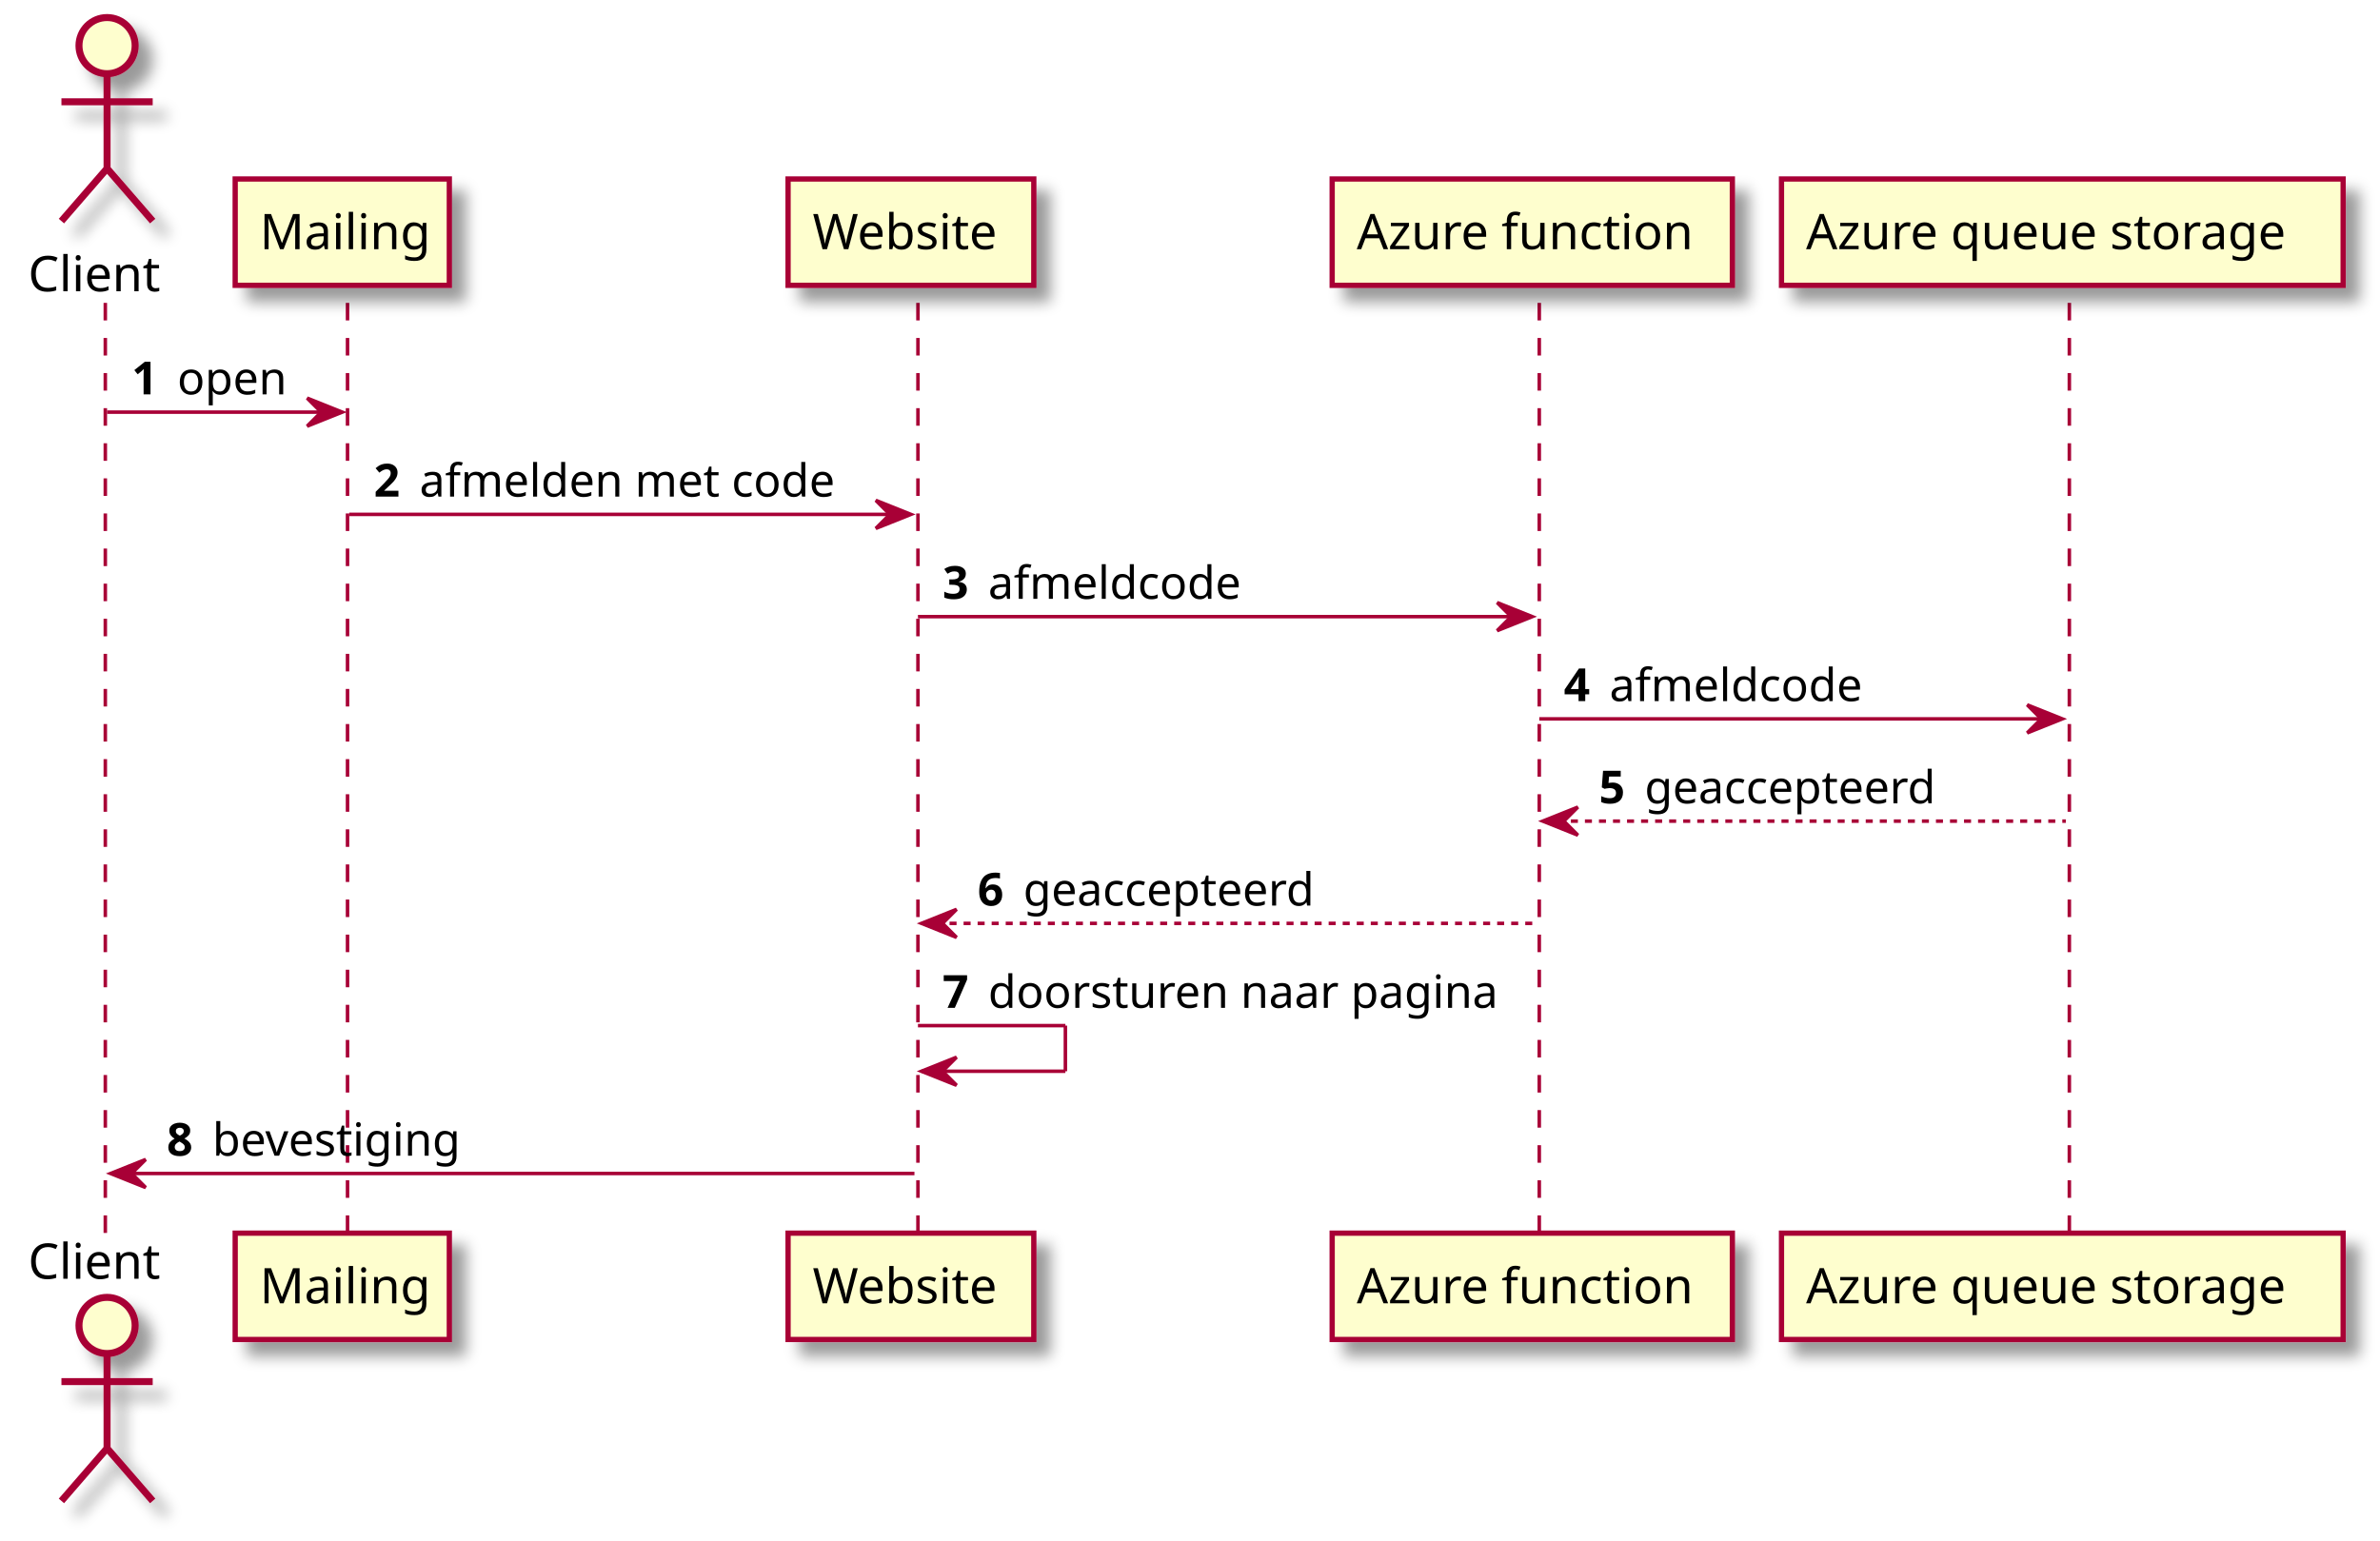
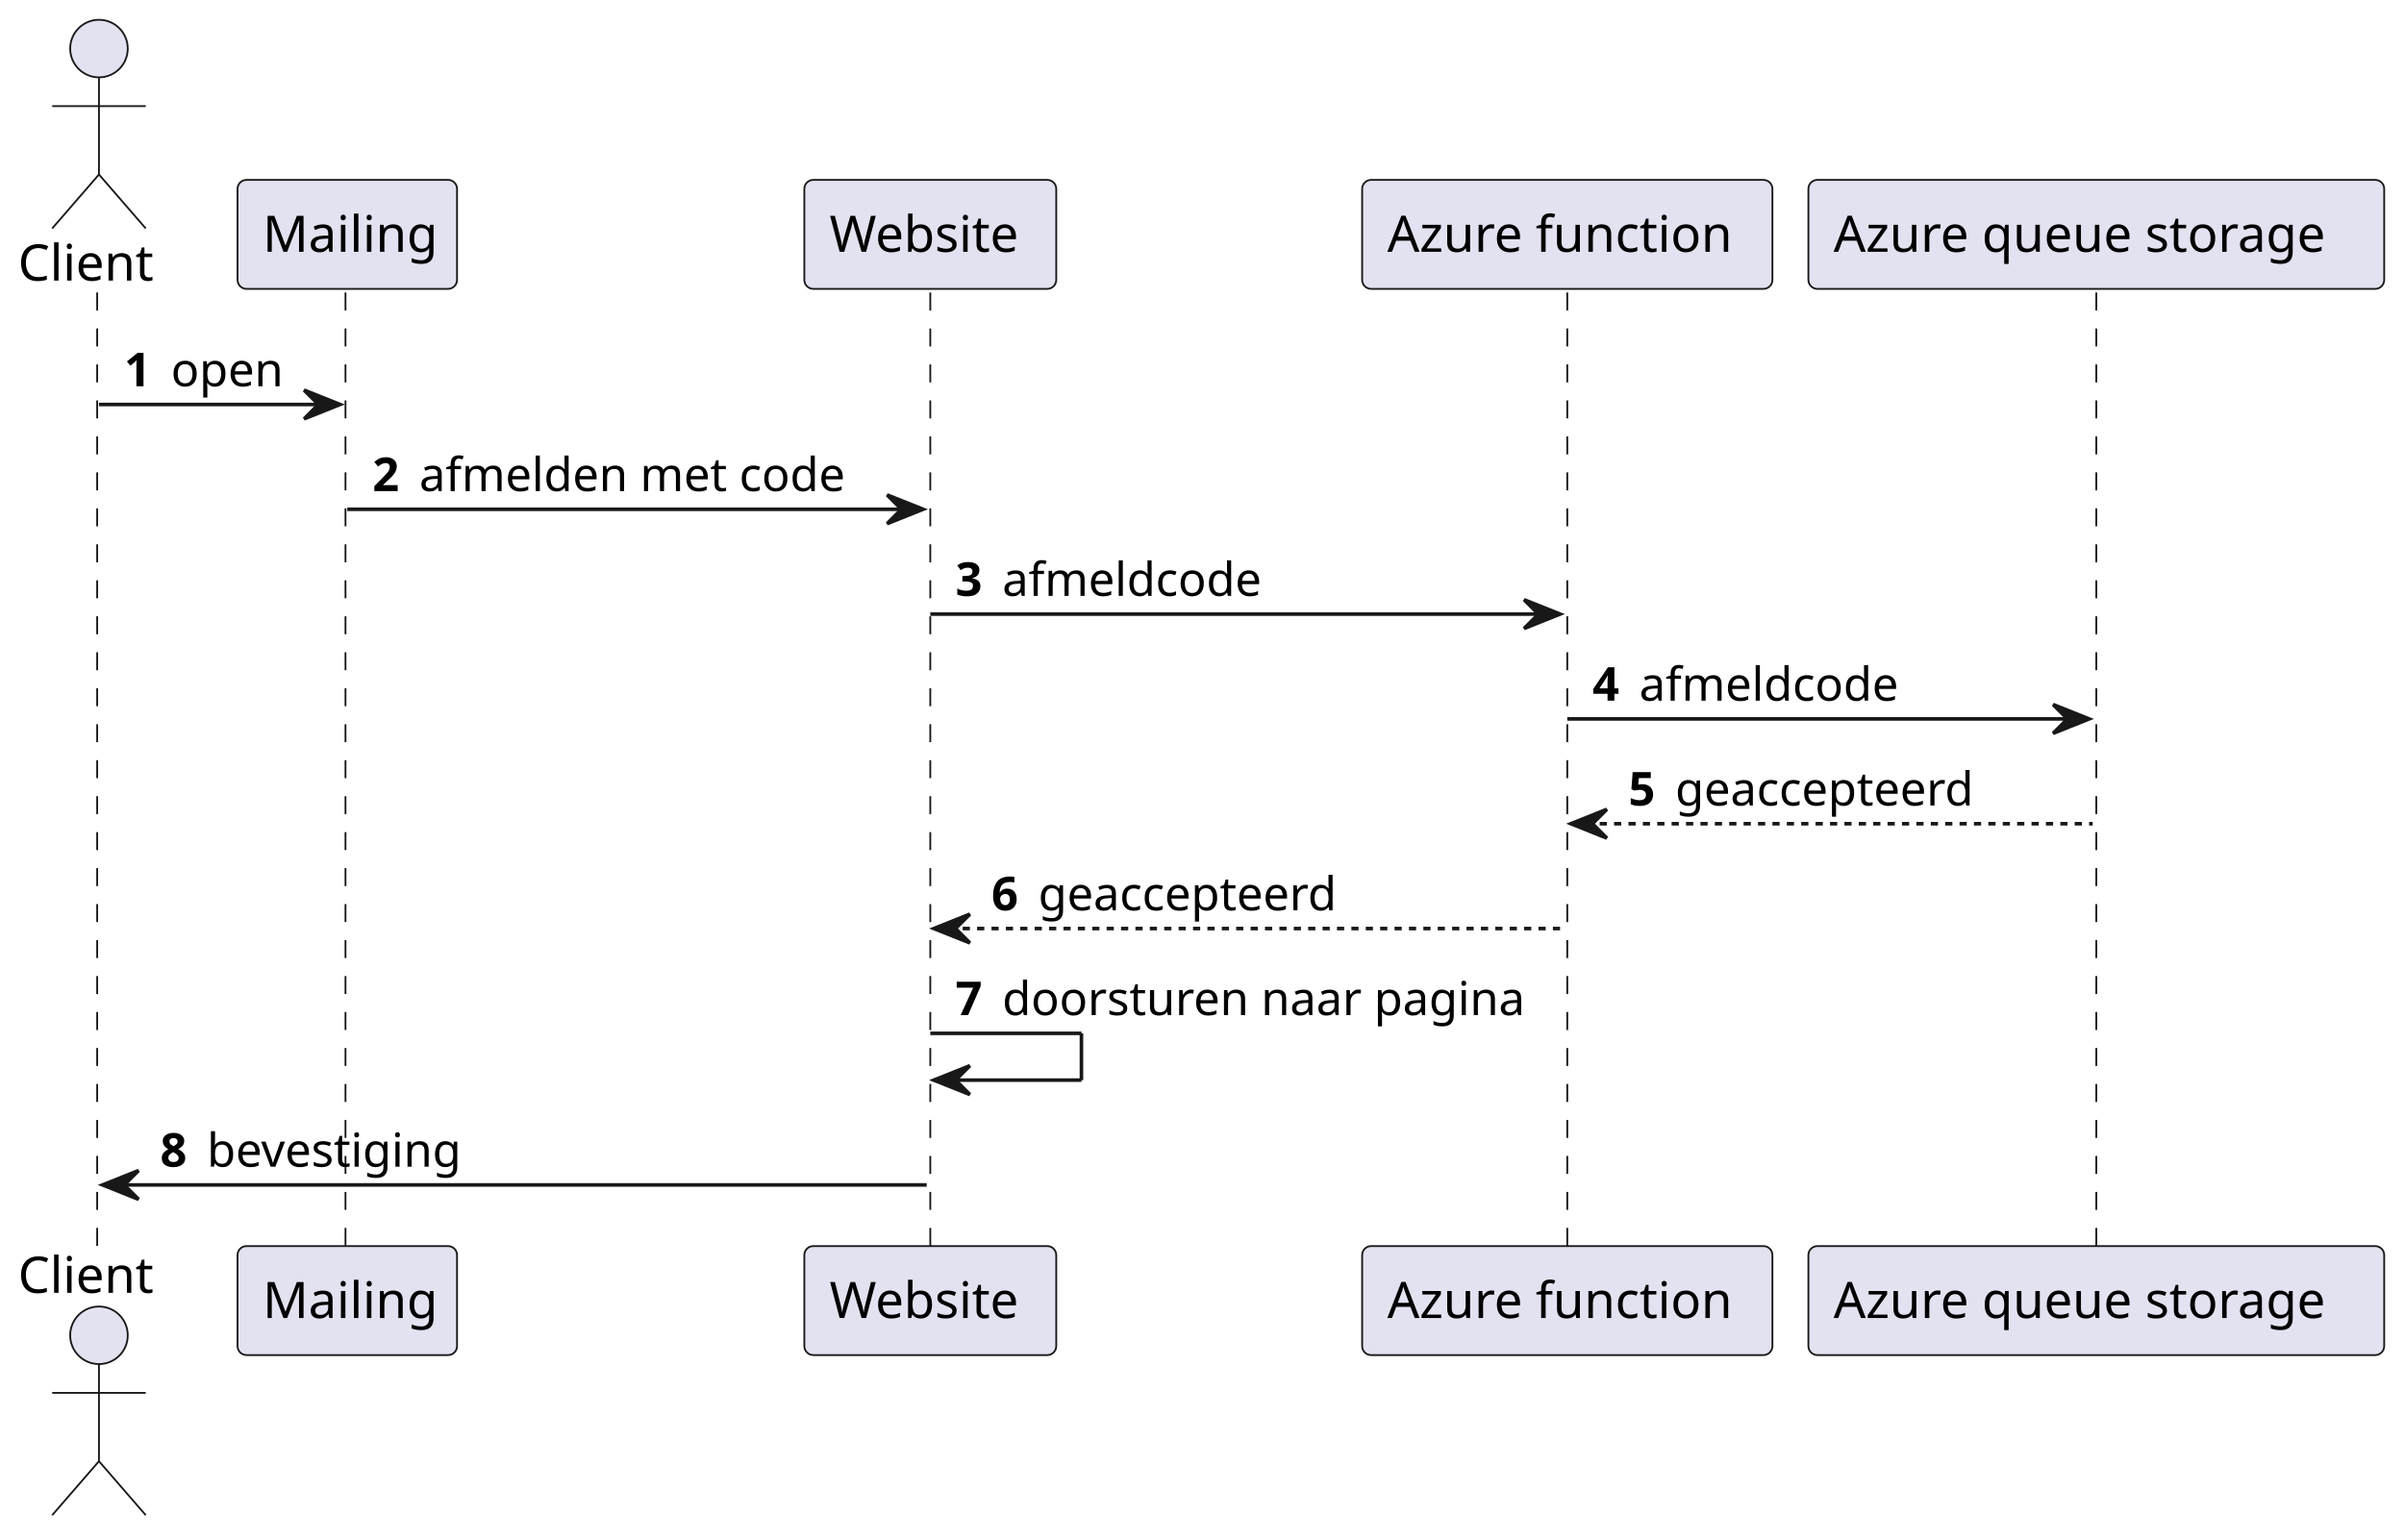
- <svg xmlns="http://www.w3.org/2000/svg" contentScriptType="application/ecmascript" contentStyleType="text/css" height="439px" preserveAspectRatio="none" style="width:678px;height:439px;" version="1.1" viewBox="0 0 678 439" width="678px" zoomAndPan="magnify">
-   <defs>
-     <filter height="300%" id="f152d2vgl51jgf" width="300%" x="-1" y="-1">
-       <feGaussianBlur result="blurOut" stdDeviation="2.0" />
-       <feColorMatrix in="blurOut" result="blurOut2" type="matrix" values="0 0 0 0 0 0 0 0 0 0 0 0 0 0 0 0 0 0 .4 0" />
-       <feOffset dx="4.0" dy="4.0" in="blurOut2" result="blurOut3" />
-       <feBlend in="SourceGraphic" in2="blurOut3" mode="normal" />
-     </filter>
-   </defs>
+ <svg xmlns="http://www.w3.org/2000/svg" contentStyleType="text/css" height="428px" preserveAspectRatio="none" style="width:668px;height:428px;background:#FFFFFF;" version="1.1" viewBox="0 0 668 428" width="668px" zoomAndPan="magnify">
+   <defs />
  <g>
-     <line style="stroke: #A80036; stroke-width: 1.0; stroke-dasharray: 5.0,5.0;" x1="30" x2="30" y1="86.297" y2="352.359" />
-     <line style="stroke: #A80036; stroke-width: 1.0; stroke-dasharray: 5.0,5.0;" x1="99" x2="99" y1="86.297" y2="352.359" />
-     <line style="stroke: #A80036; stroke-width: 1.0; stroke-dasharray: 5.0,5.0;" x1="261.5" x2="261.5" y1="86.297" y2="352.359" />
-     <line style="stroke: #A80036; stroke-width: 1.0; stroke-dasharray: 5.0,5.0;" x1="438.5" x2="438.5" y1="86.297" y2="352.359" />
-     <line style="stroke: #A80036; stroke-width: 1.0; stroke-dasharray: 5.0,5.0;" x1="589.5" x2="589.5" y1="86.297" y2="352.359" />
-     <text fill="#000000" font-family="sans-serif" font-size="14" lengthAdjust="spacingAndGlyphs" textLength="39" x="8" y="82.995">Client</text>
-     <ellipse cx="30.5" cy="13" fill="#FEFECE" filter="url(#f152d2vgl51jgf)" rx="8" ry="8" style="stroke: #A80036; stroke-width: 2.0;" />
-     <path d="M30.5,21 L30.5,48 M17.5,29 L43.5,29 M30.5,48 L17.5,63 M30.5,48 L43.5,63 " fill="none" filter="url(#f152d2vgl51jgf)" style="stroke: #A80036; stroke-width: 2.0;" />
-     <text fill="#000000" font-family="sans-serif" font-size="14" lengthAdjust="spacingAndGlyphs" textLength="39" x="8" y="364.354">Client</text>
-     <ellipse cx="30.5" cy="377.656" fill="#FEFECE" filter="url(#f152d2vgl51jgf)" rx="8" ry="8" style="stroke: #A80036; stroke-width: 2.0;" />
-     <path d="M30.5,385.656 L30.5,412.656 M17.5,393.656 L43.5,393.656 M30.5,412.656 L17.5,427.656 M30.5,412.656 L43.5,427.656 " fill="none" filter="url(#f152d2vgl51jgf)" style="stroke: #A80036; stroke-width: 2.0;" />
-     <rect fill="#FEFECE" filter="url(#f152d2vgl51jgf)" height="30.297" style="stroke: #A80036; stroke-width: 1.5;" width="61" x="67" y="51" />
-     <text fill="#000000" font-family="sans-serif" font-size="14" lengthAdjust="spacingAndGlyphs" textLength="47" x="74" y="70.995">Mailing</text>
-     <rect fill="#FEFECE" filter="url(#f152d2vgl51jgf)" height="30.297" style="stroke: #A80036; stroke-width: 1.5;" width="61" x="67" y="351.359" />
-     <text fill="#000000" font-family="sans-serif" font-size="14" lengthAdjust="spacingAndGlyphs" textLength="47" x="74" y="371.354">Mailing</text>
-     <rect fill="#FEFECE" filter="url(#f152d2vgl51jgf)" height="30.297" style="stroke: #A80036; stroke-width: 1.5;" width="70" x="224.5" y="51" />
-     <text fill="#000000" font-family="sans-serif" font-size="14" lengthAdjust="spacingAndGlyphs" textLength="56" x="231.5" y="70.995">Website</text>
-     <rect fill="#FEFECE" filter="url(#f152d2vgl51jgf)" height="30.297" style="stroke: #A80036; stroke-width: 1.5;" width="70" x="224.5" y="351.359" />
-     <text fill="#000000" font-family="sans-serif" font-size="14" lengthAdjust="spacingAndGlyphs" textLength="56" x="231.5" y="371.354">Website</text>
-     <rect fill="#FEFECE" filter="url(#f152d2vgl51jgf)" height="30.297" style="stroke: #A80036; stroke-width: 1.5;" width="114" x="379.5" y="51" />
-     <text fill="#000000" font-family="sans-serif" font-size="14" lengthAdjust="spacingAndGlyphs" textLength="100" x="386.5" y="70.995">Azure function</text>
-     <rect fill="#FEFECE" filter="url(#f152d2vgl51jgf)" height="30.297" style="stroke: #A80036; stroke-width: 1.5;" width="114" x="379.5" y="351.359" />
-     <text fill="#000000" font-family="sans-serif" font-size="14" lengthAdjust="spacingAndGlyphs" textLength="100" x="386.5" y="371.354">Azure function</text>
-     <rect fill="#FEFECE" filter="url(#f152d2vgl51jgf)" height="30.297" style="stroke: #A80036; stroke-width: 1.5;" width="160" x="507.5" y="51" />
-     <text fill="#000000" font-family="sans-serif" font-size="14" lengthAdjust="spacingAndGlyphs" textLength="146" x="514.5" y="70.995">Azure queue storage</text>
-     <rect fill="#FEFECE" filter="url(#f152d2vgl51jgf)" height="30.297" style="stroke: #A80036; stroke-width: 1.5;" width="160" x="507.5" y="351.359" />
-     <text fill="#000000" font-family="sans-serif" font-size="14" lengthAdjust="spacingAndGlyphs" textLength="146" x="514.5" y="371.354">Azure queue storage</text>
-     <polygon fill="#A80036" points="87.5,113.43,97.5,117.43,87.5,121.43,91.5,117.43" style="stroke: #A80036; stroke-width: 1.0;" />
-     <line style="stroke: #A80036; stroke-width: 1.0;" x1="30.5" x2="93.5" y1="117.43" y2="117.43" />
-     <text fill="#000000" font-family="sans-serif" font-size="13" font-weight="bold" lengthAdjust="spacingAndGlyphs" textLength="9" x="37.5" y="112.364">1</text>
-     <text fill="#000000" font-family="sans-serif" font-size="13" lengthAdjust="spacingAndGlyphs" textLength="32" x="50.5" y="112.364">open</text>
-     <polygon fill="#A80036" points="249.5,142.562,259.5,146.562,249.5,150.562,253.5,146.562" style="stroke: #A80036; stroke-width: 1.0;" />
-     <line style="stroke: #A80036; stroke-width: 1.0;" x1="99.5" x2="255.5" y1="146.562" y2="146.562" />
-     <text fill="#000000" font-family="sans-serif" font-size="13" font-weight="bold" lengthAdjust="spacingAndGlyphs" textLength="9" x="106.5" y="141.497">2</text>
-     <text fill="#000000" font-family="sans-serif" font-size="13" lengthAdjust="spacingAndGlyphs" textLength="125" x="119.5" y="141.497">afmelden met code</text>
-     <polygon fill="#A80036" points="426.5,171.695,436.5,175.695,426.5,179.695,430.5,175.695" style="stroke: #A80036; stroke-width: 1.0;" />
-     <line style="stroke: #A80036; stroke-width: 1.0;" x1="261.5" x2="432.5" y1="175.695" y2="175.695" />
-     <text fill="#000000" font-family="sans-serif" font-size="13" font-weight="bold" lengthAdjust="spacingAndGlyphs" textLength="9" x="268.5" y="170.629">3</text>
-     <text fill="#000000" font-family="sans-serif" font-size="13" lengthAdjust="spacingAndGlyphs" textLength="75" x="281.5" y="170.629">afmeldcode</text>
-     <polygon fill="#A80036" points="577.5,200.828,587.5,204.828,577.5,208.828,581.5,204.828" style="stroke: #A80036; stroke-width: 1.0;" />
-     <line style="stroke: #A80036; stroke-width: 1.0;" x1="438.5" x2="583.5" y1="204.828" y2="204.828" />
-     <text fill="#000000" font-family="sans-serif" font-size="13" font-weight="bold" lengthAdjust="spacingAndGlyphs" textLength="9" x="445.5" y="199.762">4</text>
-     <text fill="#000000" font-family="sans-serif" font-size="13" lengthAdjust="spacingAndGlyphs" textLength="75" x="458.5" y="199.762">afmeldcode</text>
-     <polygon fill="#A80036" points="449.5,229.961,439.5,233.961,449.5,237.961,445.5,233.961" style="stroke: #A80036; stroke-width: 1.0;" />
-     <line style="stroke: #A80036; stroke-width: 1.0; stroke-dasharray: 2.0,2.0;" x1="443.5" x2="588.5" y1="233.961" y2="233.961" />
-     <text fill="#000000" font-family="sans-serif" font-size="13" font-weight="bold" lengthAdjust="spacingAndGlyphs" textLength="9" x="455.5" y="228.895">5</text>
-     <text fill="#000000" font-family="sans-serif" font-size="13" lengthAdjust="spacingAndGlyphs" textLength="88" x="468.5" y="228.895">geaccepteerd</text>
-     <polygon fill="#A80036" points="272.5,259.094,262.5,263.094,272.5,267.094,268.5,263.094" style="stroke: #A80036; stroke-width: 1.0;" />
-     <line style="stroke: #A80036; stroke-width: 1.0; stroke-dasharray: 2.0,2.0;" x1="266.5" x2="437.5" y1="263.094" y2="263.094" />
-     <text fill="#000000" font-family="sans-serif" font-size="13" font-weight="bold" lengthAdjust="spacingAndGlyphs" textLength="9" x="278.5" y="258.028">6</text>
-     <text fill="#000000" font-family="sans-serif" font-size="13" lengthAdjust="spacingAndGlyphs" textLength="88" x="291.5" y="258.028">geaccepteerd</text>
-     <line style="stroke: #A80036; stroke-width: 1.0;" x1="261.5" x2="303.5" y1="292.227" y2="292.227" />
-     <line style="stroke: #A80036; stroke-width: 1.0;" x1="303.5" x2="303.5" y1="292.227" y2="305.227" />
-     <line style="stroke: #A80036; stroke-width: 1.0;" x1="262.5" x2="303.5" y1="305.227" y2="305.227" />
-     <polygon fill="#A80036" points="272.5,301.227,262.5,305.227,272.5,309.227,268.5,305.227" style="stroke: #A80036; stroke-width: 1.0;" />
-     <text fill="#000000" font-family="sans-serif" font-size="13" font-weight="bold" lengthAdjust="spacingAndGlyphs" textLength="9" x="268.5" y="287.161">7</text>
-     <text fill="#000000" font-family="sans-serif" font-size="13" lengthAdjust="spacingAndGlyphs" textLength="150" x="281.5" y="287.161">doorsturen naar pagina</text>
-     <polygon fill="#A80036" points="41.5,330.359,31.5,334.359,41.5,338.359,37.5,334.359" style="stroke: #A80036; stroke-width: 1.0;" />
-     <line style="stroke: #A80036; stroke-width: 1.0;" x1="35.5" x2="260.5" y1="334.359" y2="334.359" />
-     <text fill="#000000" font-family="sans-serif" font-size="13" font-weight="bold" lengthAdjust="spacingAndGlyphs" textLength="9" x="47.5" y="329.293">8</text>
-     <text fill="#000000" font-family="sans-serif" font-size="13" lengthAdjust="spacingAndGlyphs" textLength="73" x="60.5" y="329.293">bevestiging</text>
+     <line style="stroke:#181818;stroke-width:0.5;stroke-dasharray:5.0,5.0;" x1="27" x2="27" y1="81.297" y2="347.359" />
+     <line style="stroke:#181818;stroke-width:0.5;stroke-dasharray:5.0,5.0;" x1="96" x2="96" y1="81.297" y2="347.359" />
+     <line style="stroke:#181818;stroke-width:0.5;stroke-dasharray:5.0,5.0;" x1="258.5" x2="258.5" y1="81.297" y2="347.359" />
+     <line style="stroke:#181818;stroke-width:0.5;stroke-dasharray:5.0,5.0;" x1="435.5" x2="435.5" y1="81.297" y2="347.359" />
+     <line style="stroke:#181818;stroke-width:0.5;stroke-dasharray:5.0,5.0;" x1="582.5" x2="582.5" y1="81.297" y2="347.359" />
+     <text fill="#000000" font-family="sans-serif" font-size="14" lengthAdjust="spacing" textLength="39" x="5" y="77.995">Client</text>
+     <ellipse cx="27.5" cy="13.5" fill="#E2E2F0" rx="8" ry="8" style="stroke:#181818;stroke-width:0.5;" />
+     <path d="M27.5,21.5 L27.5,48.5 M14.5,29.5 L40.5,29.5 M27.5,48.5 L14.5,63.5 M27.5,48.5 L40.5,63.5 " fill="none" style="stroke:#181818;stroke-width:0.5;" />
+     <text fill="#000000" font-family="sans-serif" font-size="14" lengthAdjust="spacing" textLength="39" x="5" y="359.354">Client</text>
+     <ellipse cx="27.5" cy="371.156" fill="#E2E2F0" rx="8" ry="8" style="stroke:#181818;stroke-width:0.5;" />
+     <path d="M27.5,379.156 L27.5,406.156 M14.5,387.156 L40.5,387.156 M27.5,406.156 L14.5,421.156 M27.5,406.156 L40.5,421.156 " fill="none" style="stroke:#181818;stroke-width:0.5;" />
+     <rect fill="#E2E2F0" height="30.297" rx="2.5" ry="2.5" style="stroke:#181818;stroke-width:0.5;" width="61" x="66" y="50" />
+     <text fill="#000000" font-family="sans-serif" font-size="14" lengthAdjust="spacing" textLength="47" x="73" y="69.995">Mailing</text>
+     <rect fill="#E2E2F0" height="30.297" rx="2.5" ry="2.5" style="stroke:#181818;stroke-width:0.5;" width="61" x="66" y="346.359" />
+     <text fill="#000000" font-family="sans-serif" font-size="14" lengthAdjust="spacing" textLength="47" x="73" y="366.354">Mailing</text>
+     <rect fill="#E2E2F0" height="30.297" rx="2.5" ry="2.5" style="stroke:#181818;stroke-width:0.5;" width="70" x="223.5" y="50" />
+     <text fill="#000000" font-family="sans-serif" font-size="14" lengthAdjust="spacing" textLength="56" x="230.5" y="69.995">Website</text>
+     <rect fill="#E2E2F0" height="30.297" rx="2.5" ry="2.5" style="stroke:#181818;stroke-width:0.5;" width="70" x="223.5" y="346.359" />
+     <text fill="#000000" font-family="sans-serif" font-size="14" lengthAdjust="spacing" textLength="56" x="230.5" y="366.354">Website</text>
+     <rect fill="#E2E2F0" height="30.297" rx="2.5" ry="2.5" style="stroke:#181818;stroke-width:0.5;" width="114" x="378.5" y="50" />
+     <text fill="#000000" font-family="sans-serif" font-size="14" lengthAdjust="spacing" textLength="100" x="385.5" y="69.995">Azure function</text>
+     <rect fill="#E2E2F0" height="30.297" rx="2.5" ry="2.5" style="stroke:#181818;stroke-width:0.5;" width="114" x="378.5" y="346.359" />
+     <text fill="#000000" font-family="sans-serif" font-size="14" lengthAdjust="spacing" textLength="100" x="385.5" y="366.354">Azure function</text>
+     <rect fill="#E2E2F0" height="30.297" rx="2.5" ry="2.5" style="stroke:#181818;stroke-width:0.5;" width="160" x="502.5" y="50" />
+     <text fill="#000000" font-family="sans-serif" font-size="14" lengthAdjust="spacing" textLength="146" x="509.5" y="69.995">Azure queue storage</text>
+     <rect fill="#E2E2F0" height="30.297" rx="2.5" ry="2.5" style="stroke:#181818;stroke-width:0.5;" width="160" x="502.5" y="346.359" />
+     <text fill="#000000" font-family="sans-serif" font-size="14" lengthAdjust="spacing" textLength="146" x="509.5" y="366.354">Azure queue storage</text>
+     <polygon fill="#181818" points="84.5,108.43,94.5,112.43,84.5,116.43,88.5,112.43" style="stroke:#181818;stroke-width:1.0;" />
+     <line style="stroke:#181818;stroke-width:1.0;" x1="27.5" x2="90.5" y1="112.43" y2="112.43" />
+     <text fill="#000000" font-family="sans-serif" font-size="13" font-weight="bold" lengthAdjust="spacing" textLength="9" x="34.5" y="107.364">1</text>
+     <text fill="#000000" font-family="sans-serif" font-size="13" lengthAdjust="spacing" textLength="32" x="47.5" y="107.364">open</text>
+     <polygon fill="#181818" points="246.5,137.562,256.5,141.562,246.5,145.562,250.5,141.562" style="stroke:#181818;stroke-width:1.0;" />
+     <line style="stroke:#181818;stroke-width:1.0;" x1="96.5" x2="252.5" y1="141.562" y2="141.562" />
+     <text fill="#000000" font-family="sans-serif" font-size="13" font-weight="bold" lengthAdjust="spacing" textLength="9" x="103.5" y="136.497">2</text>
+     <text fill="#000000" font-family="sans-serif" font-size="13" lengthAdjust="spacing" textLength="125" x="116.5" y="136.497">afmelden met code</text>
+     <polygon fill="#181818" points="423.5,166.695,433.5,170.695,423.5,174.695,427.5,170.695" style="stroke:#181818;stroke-width:1.0;" />
+     <line style="stroke:#181818;stroke-width:1.0;" x1="258.5" x2="429.5" y1="170.695" y2="170.695" />
+     <text fill="#000000" font-family="sans-serif" font-size="13" font-weight="bold" lengthAdjust="spacing" textLength="9" x="265.5" y="165.629">3</text>
+     <text fill="#000000" font-family="sans-serif" font-size="13" lengthAdjust="spacing" textLength="75" x="278.5" y="165.629">afmeldcode</text>
+     <polygon fill="#181818" points="570.5,195.828,580.5,199.828,570.5,203.828,574.5,199.828" style="stroke:#181818;stroke-width:1.0;" />
+     <line style="stroke:#181818;stroke-width:1.0;" x1="435.5" x2="576.5" y1="199.828" y2="199.828" />
+     <text fill="#000000" font-family="sans-serif" font-size="13" font-weight="bold" lengthAdjust="spacing" textLength="9" x="442.5" y="194.762">4</text>
+     <text fill="#000000" font-family="sans-serif" font-size="13" lengthAdjust="spacing" textLength="75" x="455.5" y="194.762">afmeldcode</text>
+     <polygon fill="#181818" points="446.5,224.961,436.5,228.961,446.5,232.961,442.5,228.961" style="stroke:#181818;stroke-width:1.0;" />
+     <line style="stroke:#181818;stroke-width:1.0;stroke-dasharray:2.0,2.0;" x1="440.5" x2="581.5" y1="228.961" y2="228.961" />
+     <text fill="#000000" font-family="sans-serif" font-size="13" font-weight="bold" lengthAdjust="spacing" textLength="9" x="452.5" y="223.895">5</text>
+     <text fill="#000000" font-family="sans-serif" font-size="13" lengthAdjust="spacing" textLength="88" x="465.5" y="223.895">geaccepteerd</text>
+     <polygon fill="#181818" points="269.5,254.094,259.5,258.094,269.5,262.094,265.5,258.094" style="stroke:#181818;stroke-width:1.0;" />
+     <line style="stroke:#181818;stroke-width:1.0;stroke-dasharray:2.0,2.0;" x1="263.5" x2="434.5" y1="258.094" y2="258.094" />
+     <text fill="#000000" font-family="sans-serif" font-size="13" font-weight="bold" lengthAdjust="spacing" textLength="9" x="275.5" y="253.028">6</text>
+     <text fill="#000000" font-family="sans-serif" font-size="13" lengthAdjust="spacing" textLength="88" x="288.5" y="253.028">geaccepteerd</text>
+     <line style="stroke:#181818;stroke-width:1.0;" x1="258.5" x2="300.5" y1="287.227" y2="287.227" />
+     <line style="stroke:#181818;stroke-width:1.0;" x1="300.5" x2="300.5" y1="287.227" y2="300.227" />
+     <line style="stroke:#181818;stroke-width:1.0;" x1="259.5" x2="300.5" y1="300.227" y2="300.227" />
+     <polygon fill="#181818" points="269.5,296.227,259.5,300.227,269.5,304.227,265.5,300.227" style="stroke:#181818;stroke-width:1.0;" />
+     <text fill="#000000" font-family="sans-serif" font-size="13" font-weight="bold" lengthAdjust="spacing" textLength="9" x="265.5" y="282.161">7</text>
+     <text fill="#000000" font-family="sans-serif" font-size="13" lengthAdjust="spacing" textLength="150" x="278.5" y="282.161">doorsturen naar pagina</text>
+     <polygon fill="#181818" points="38.5,325.359,28.5,329.359,38.5,333.359,34.5,329.359" style="stroke:#181818;stroke-width:1.0;" />
+     <line style="stroke:#181818;stroke-width:1.0;" x1="32.5" x2="257.5" y1="329.359" y2="329.359" />
+     <text fill="#000000" font-family="sans-serif" font-size="13" font-weight="bold" lengthAdjust="spacing" textLength="9" x="44.5" y="324.293">8</text>
+     <text fill="#000000" font-family="sans-serif" font-size="13" lengthAdjust="spacing" textLength="73" x="57.5" y="324.293">bevestiging</text>
  </g>
</svg>
